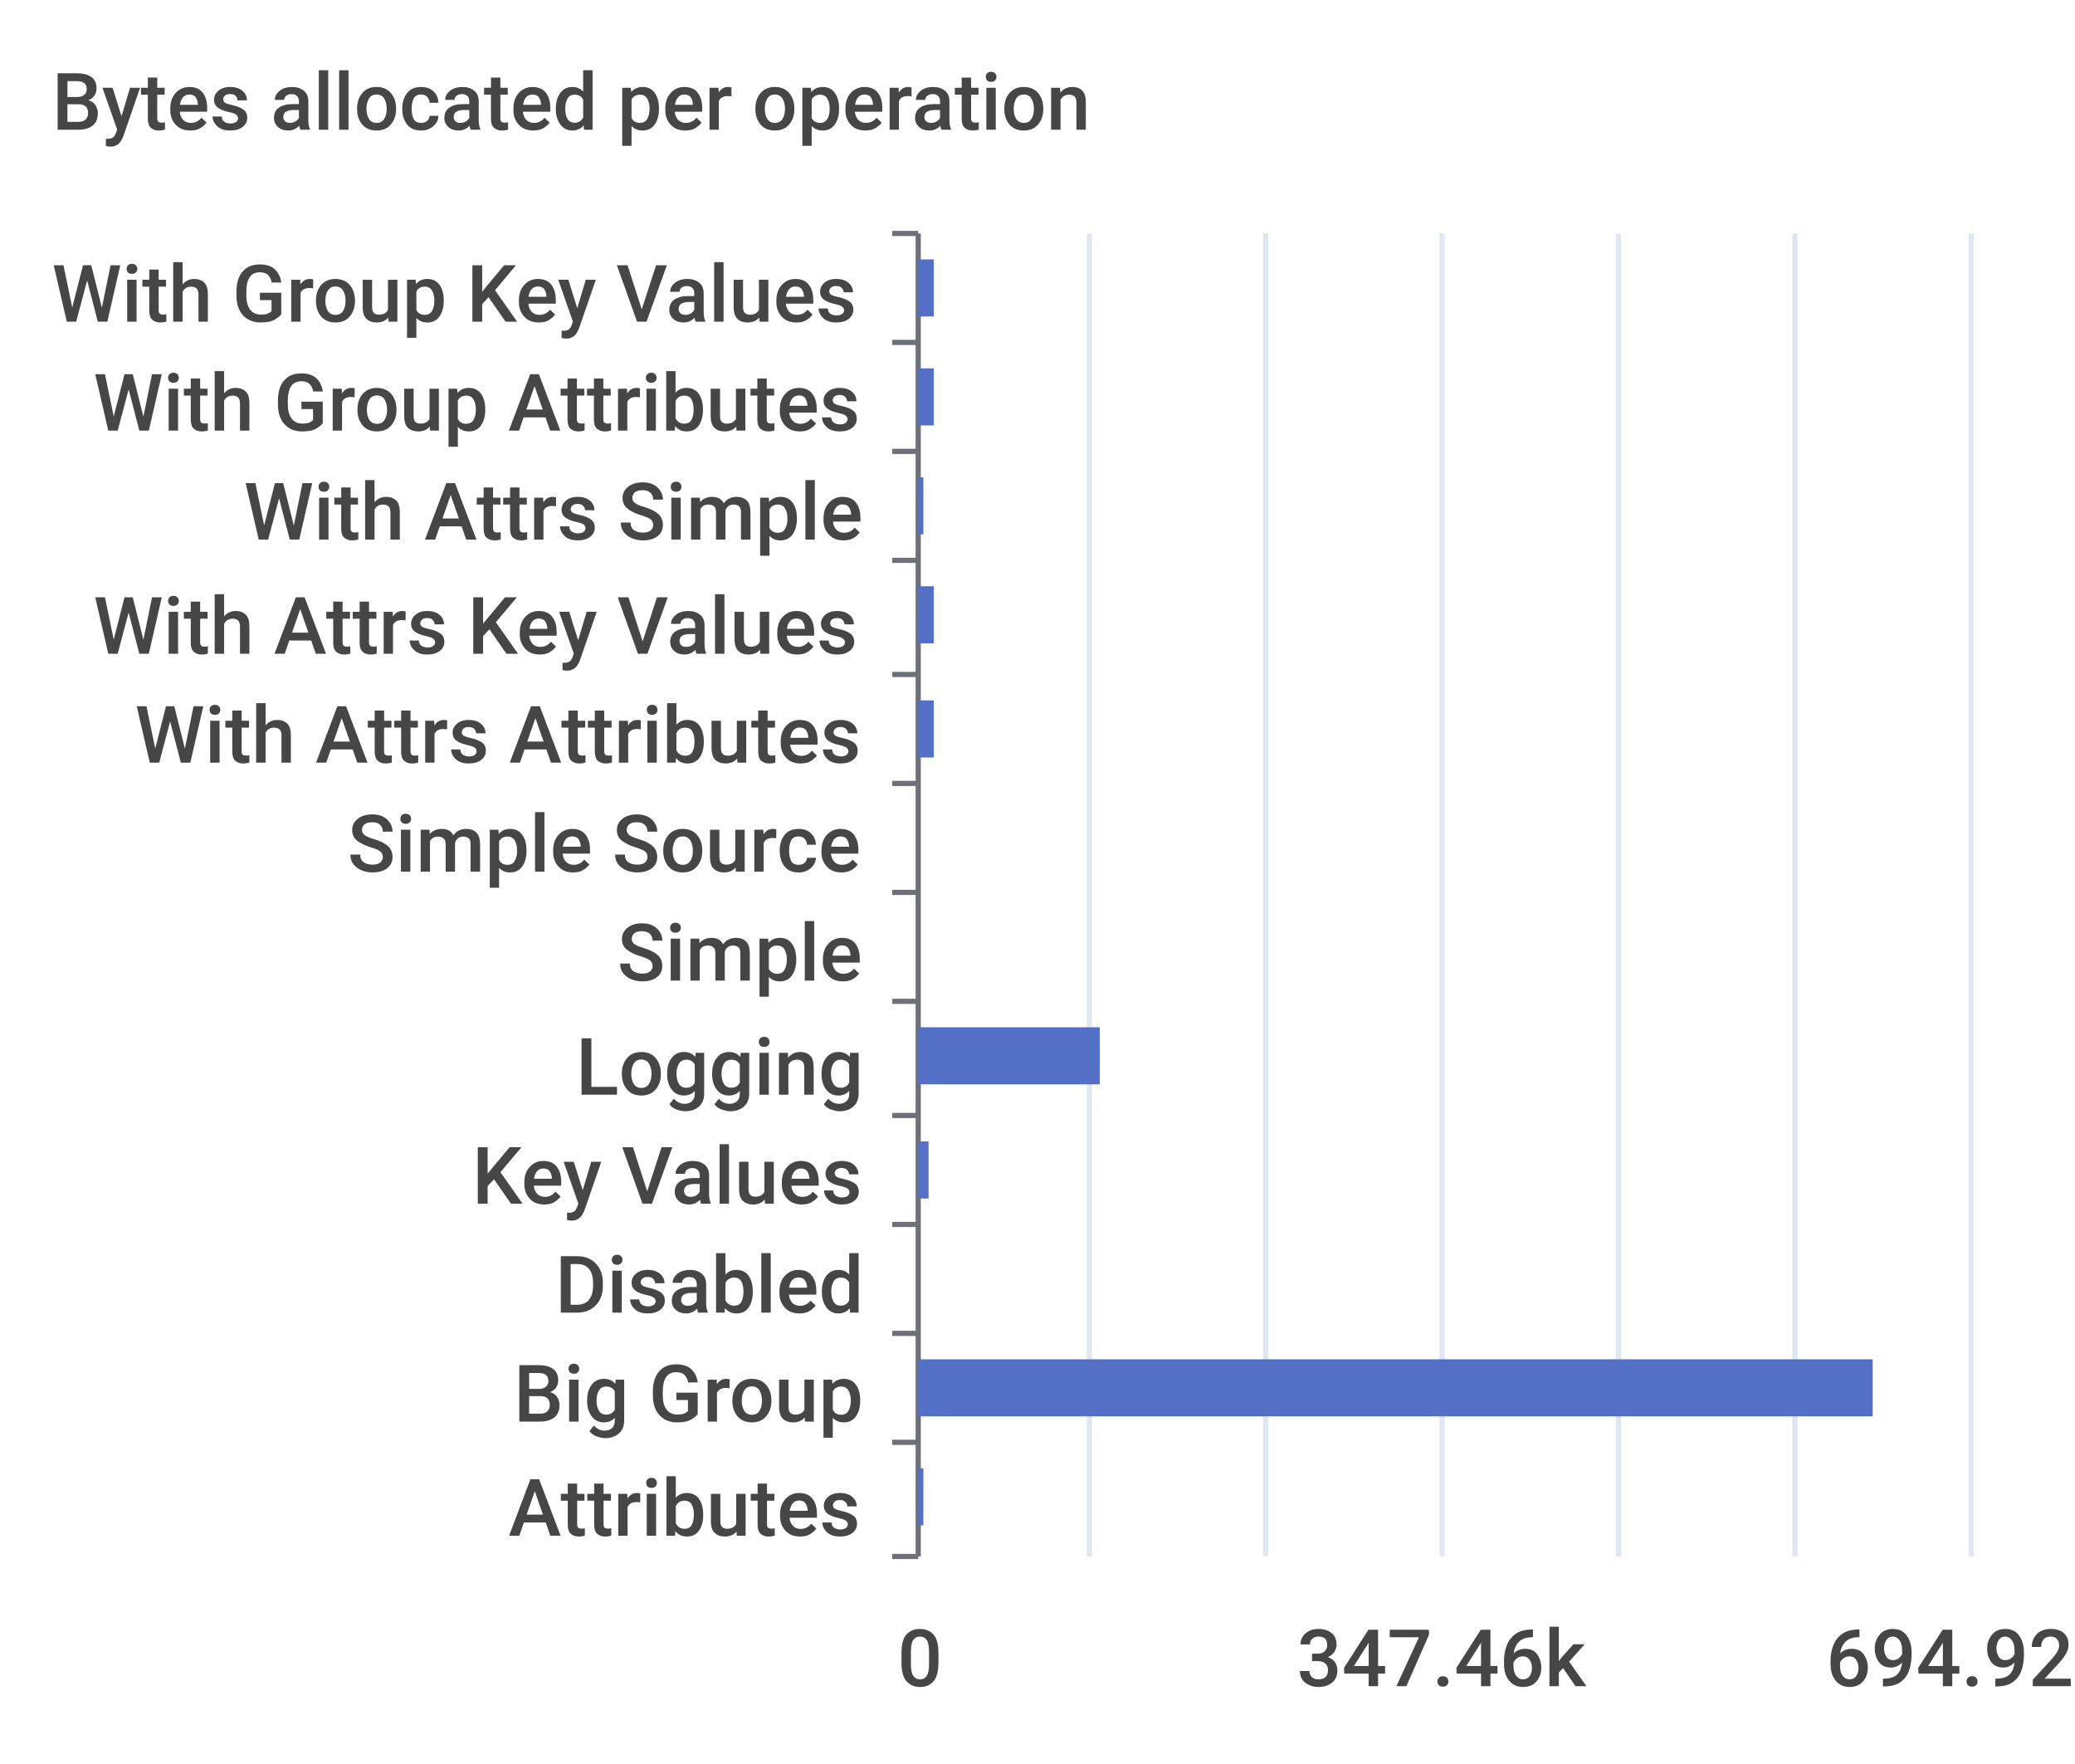
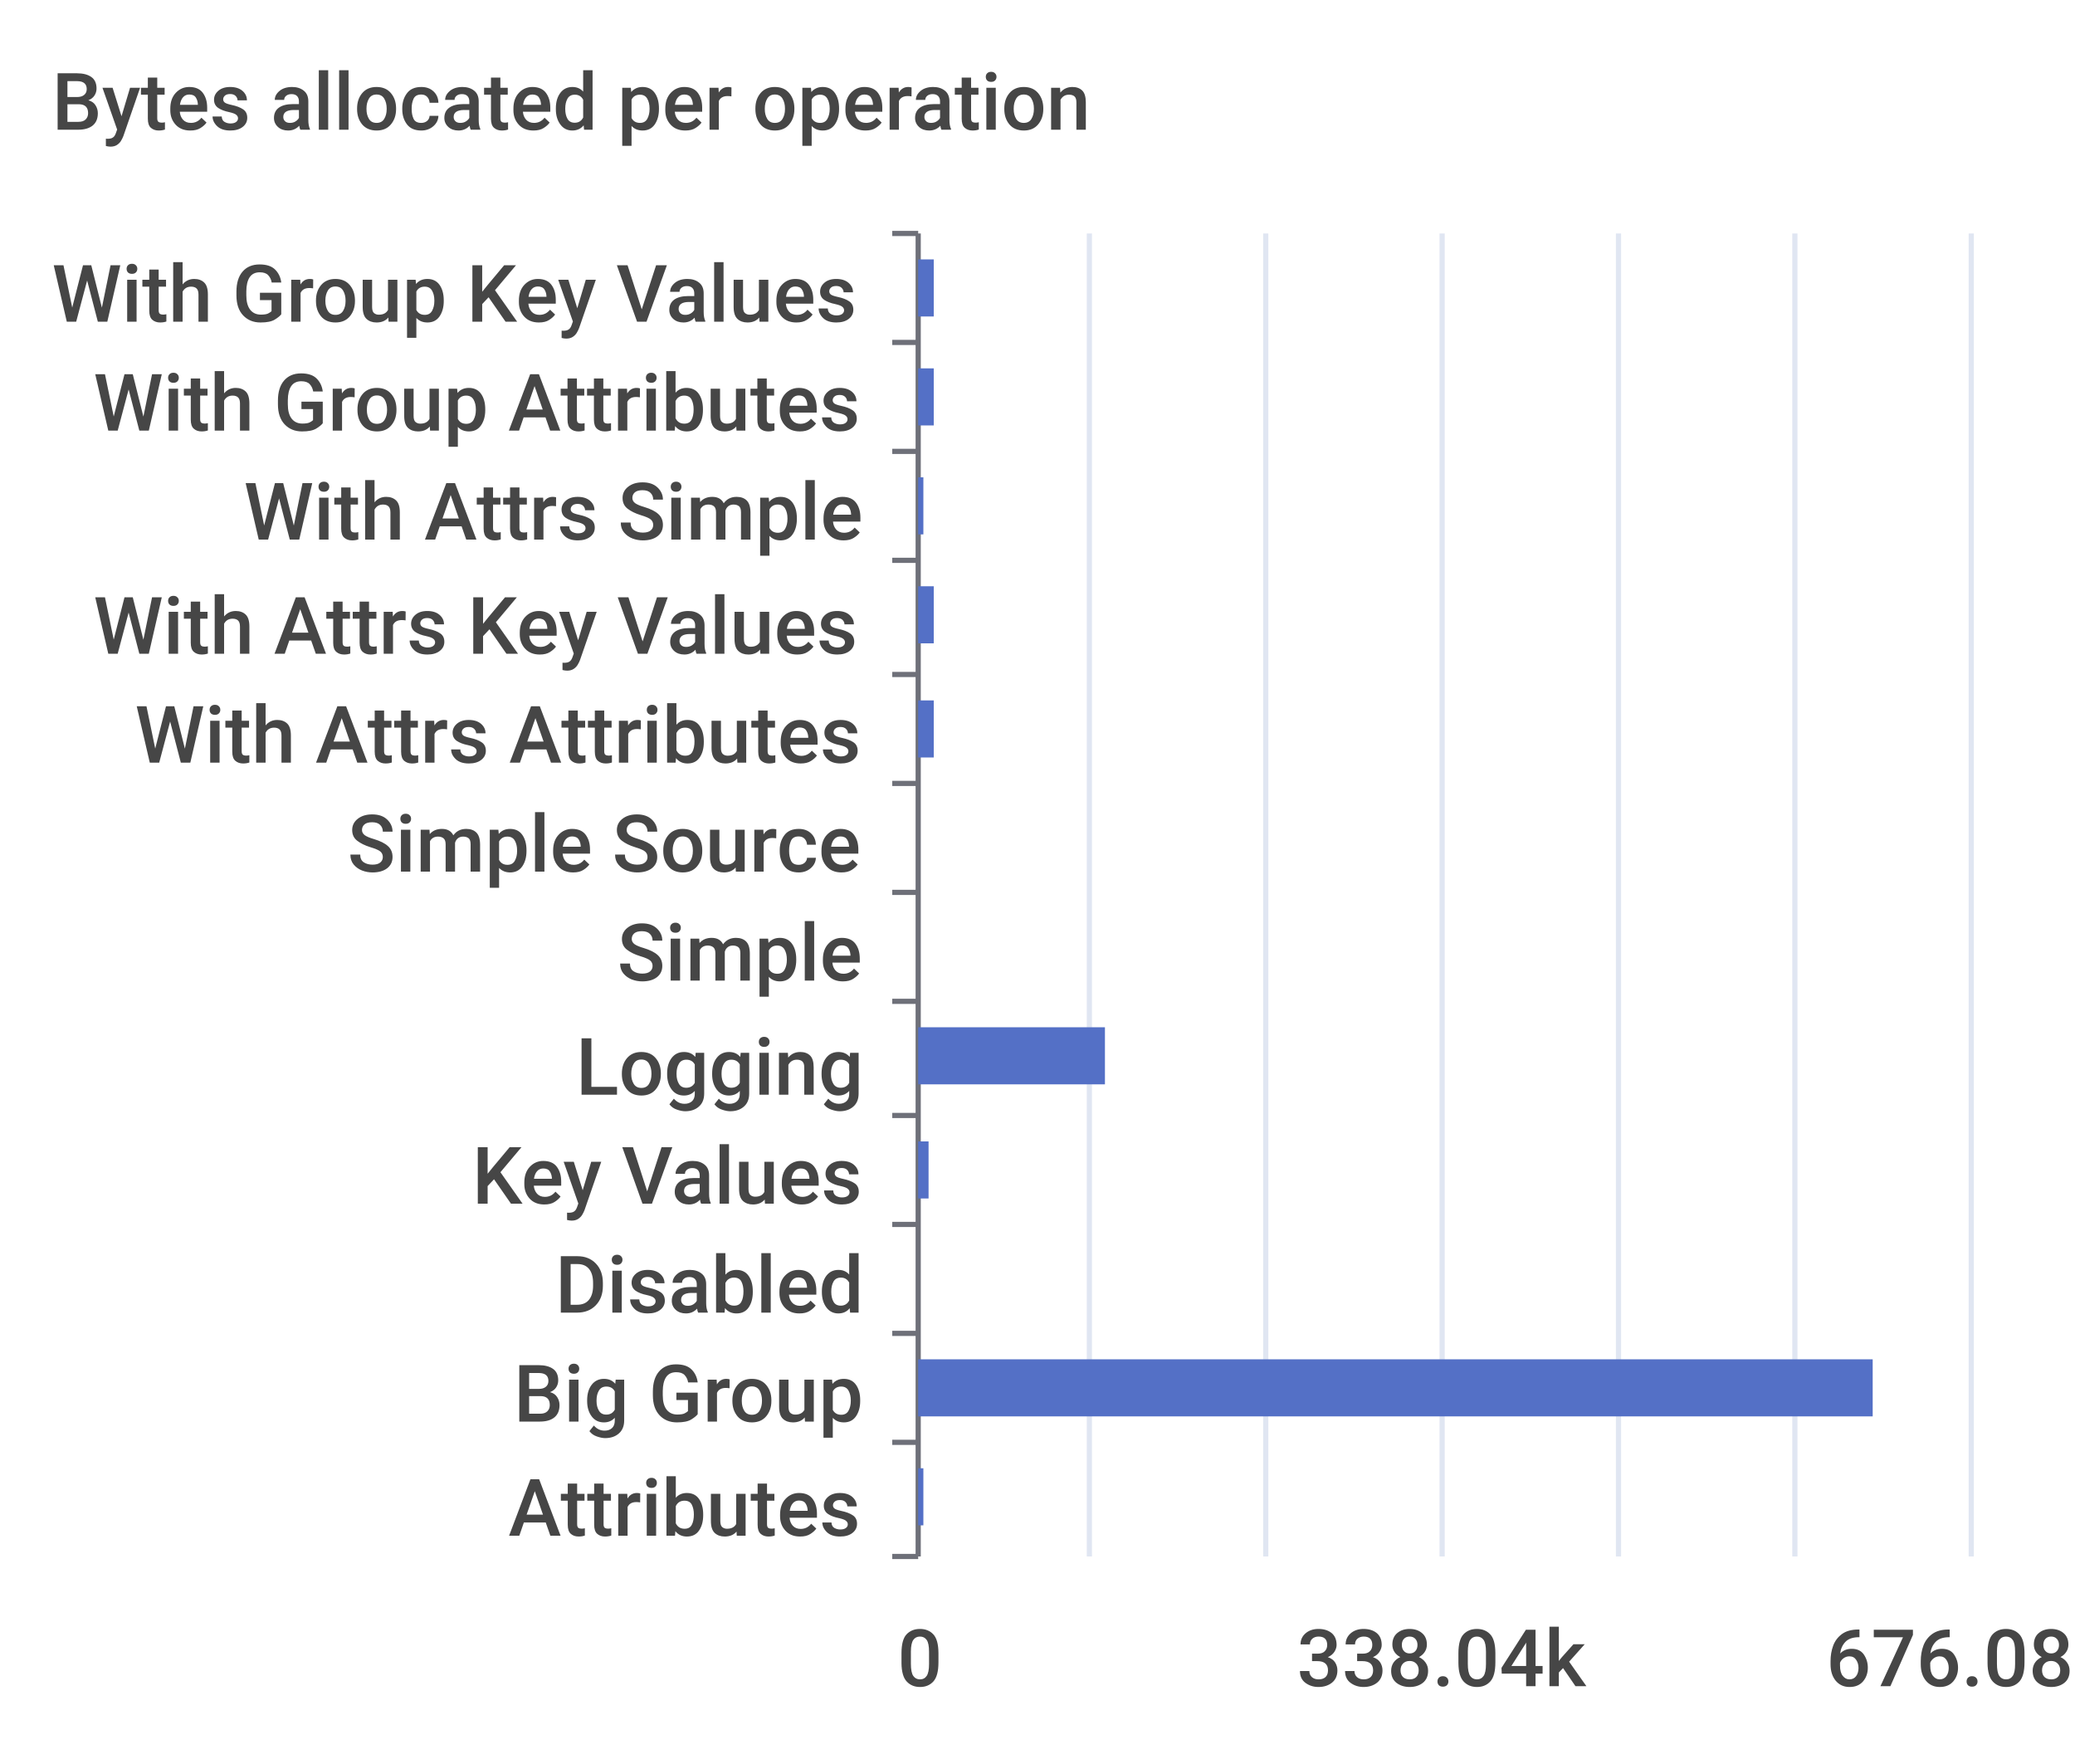
<svg xmlns="http://www.w3.org/2000/svg" width="400" height="340">\n<path d="M 0 0 L 400 0 L 400 340 L 0 340 L 0 0" style="stroke-width:0;stroke:none;fill:rgba(255,255,255,1.0)" />
  <text x="10" y="25" style="stroke-width:0;stroke:none;fill:rgba(70,70,70,1.0);font-size:15.3px;font-family:'Roboto Medium',sans-serif">Bytes allocated per operation</text>
  <path d="M 172 45 L 177 45" style="stroke-width:1;stroke:rgba(110,112,121,1.0);fill:none" />
  <path d="M 172 66 L 177 66" style="stroke-width:1;stroke:rgba(110,112,121,1.0);fill:none" />
  <path d="M 172 87 L 177 87" style="stroke-width:1;stroke:rgba(110,112,121,1.0);fill:none" />
  <path d="M 172 108 L 177 108" style="stroke-width:1;stroke:rgba(110,112,121,1.0);fill:none" />
  <path d="M 172 130 L 177 130" style="stroke-width:1;stroke:rgba(110,112,121,1.0);fill:none" />
  <path d="M 172 151 L 177 151" style="stroke-width:1;stroke:rgba(110,112,121,1.0);fill:none" />
  <path d="M 172 172 L 177 172" style="stroke-width:1;stroke:rgba(110,112,121,1.0);fill:none" />
  <path d="M 172 193 L 177 193" style="stroke-width:1;stroke:rgba(110,112,121,1.0);fill:none" />
  <path d="M 172 215 L 177 215" style="stroke-width:1;stroke:rgba(110,112,121,1.0);fill:none" />
  <path d="M 172 236 L 177 236" style="stroke-width:1;stroke:rgba(110,112,121,1.0);fill:none" />
  <path d="M 172 257 L 177 257" style="stroke-width:1;stroke:rgba(110,112,121,1.0);fill:none" />
  <path d="M 172 278 L 177 278" style="stroke-width:1;stroke:rgba(110,112,121,1.0);fill:none" />
  <path d="M 172 300 L 177 300" style="stroke-width:1;stroke:rgba(110,112,121,1.0);fill:none" />
  <path d="M 177 45 L 177 300" style="stroke-width:1;stroke:rgba(110,112,121,1.0);fill:none" />
  <text x="10" y="62" style="stroke-width:0;stroke:none;fill:rgba(70,70,70,1.0);font-size:15.3px;font-family:'Roboto Medium',sans-serif">With Group Key Values</text>
  <text x="18" y="83" style="stroke-width:0;stroke:none;fill:rgba(70,70,70,1.0);font-size:15.3px;font-family:'Roboto Medium',sans-serif">With Group Attributes</text>
  <text x="47" y="104" style="stroke-width:0;stroke:none;fill:rgba(70,70,70,1.0);font-size:15.3px;font-family:'Roboto Medium',sans-serif">With Attrs Simple</text>
  <text x="18" y="126" style="stroke-width:0;stroke:none;fill:rgba(70,70,70,1.0);font-size:15.3px;font-family:'Roboto Medium',sans-serif">With Attrs Key Values</text>
  <text x="26" y="147" style="stroke-width:0;stroke:none;fill:rgba(70,70,70,1.0);font-size:15.3px;font-family:'Roboto Medium',sans-serif">With Attrs Attributes</text>
  <text x="67" y="168" style="stroke-width:0;stroke:none;fill:rgba(70,70,70,1.0);font-size:15.3px;font-family:'Roboto Medium',sans-serif">Simple Source</text>
  <text x="119" y="189" style="stroke-width:0;stroke:none;fill:rgba(70,70,70,1.0);font-size:15.3px;font-family:'Roboto Medium',sans-serif">Simple</text>
  <text x="111" y="211" style="stroke-width:0;stroke:none;fill:rgba(70,70,70,1.0);font-size:15.3px;font-family:'Roboto Medium',sans-serif">Logging</text>
  <text x="91" y="232" style="stroke-width:0;stroke:none;fill:rgba(70,70,70,1.0);font-size:15.3px;font-family:'Roboto Medium',sans-serif">Key Values</text>
  <text x="107" y="253" style="stroke-width:0;stroke:none;fill:rgba(70,70,70,1.0);font-size:15.3px;font-family:'Roboto Medium',sans-serif">Disabled</text>
  <text x="99" y="274" style="stroke-width:0;stroke:none;fill:rgba(70,70,70,1.0);font-size:15.3px;font-family:'Roboto Medium',sans-serif">Big Group</text>
  <text x="98" y="296" style="stroke-width:0;stroke:none;fill:rgba(70,70,70,1.0);font-size:15.3px;font-family:'Roboto Medium',sans-serif">Attributes</text>
  <text x="173" y="325" style="stroke-width:0;stroke:none;fill:rgba(70,70,70,1.0);font-size:15.3px;font-family:'Roboto Medium',sans-serif">0</text>
-   <text x="250" y="325" style="stroke-width:0;stroke:none;fill:rgba(70,70,70,1.0);font-size:15.3px;font-family:'Roboto Medium',sans-serif">347.46k</text>
-   <text x="352" y="325" style="stroke-width:0;stroke:none;fill:rgba(70,70,70,1.0);font-size:15.3px;font-family:'Roboto Medium',sans-serif">694.92k</text>
+   <text x="250" y="325" style="stroke-width:0;stroke:none;fill:rgba(70,70,70,1.0);font-size:15.3px;font-family:'Roboto Medium',sans-serif">338.04k</text>
+   <text x="352" y="325" style="stroke-width:0;stroke:none;fill:rgba(70,70,70,1.0);font-size:15.3px;font-family:'Roboto Medium',sans-serif">676.08k</text>
  <path d="M 210 45 L 210 300" style="stroke-width:1;stroke:rgba(224,230,242,1.0);fill:none" />
  <path d="M 244 45 L 244 300" style="stroke-width:1;stroke:rgba(224,230,242,1.0);fill:none" />
  <path d="M 278 45 L 278 300" style="stroke-width:1;stroke:rgba(224,230,242,1.0);fill:none" />
  <path d="M 312 45 L 312 300" style="stroke-width:1;stroke:rgba(224,230,242,1.0);fill:none" />
  <path d="M 346 45 L 346 300" style="stroke-width:1;stroke:rgba(224,230,242,1.0);fill:none" />
  <path d="M 380 45 L 380 300" style="stroke-width:1;stroke:rgba(224,230,242,1.0);fill:none" />
  <path d="M 177 283 L 178 283 L 178 294 L 177 294 L 177 283" style="stroke-width:0;stroke:none;fill:rgba(84,112,198,1.0)" />
  <path d="M 177 262 L 361 262 L 361 273 L 177 273 L 177 262" style="stroke-width:0;stroke:none;fill:rgba(84,112,198,1.0)" />
  <path d="M 177 241 L 177 241 L 177 252 L 177 252 L 177 241" style="stroke-width:0;stroke:none;fill:rgba(84,112,198,1.0)" />
  <path d="M 177 220 L 179 220 L 179 231 L 177 231 L 177 220" style="stroke-width:0;stroke:none;fill:rgba(84,112,198,1.0)" />
-   <path d="M 177 198 L 212 198 L 212 209 L 177 209 L 177 198" style="stroke-width:0;stroke:none;fill:rgba(84,112,198,1.0)" />
+   <path d="M 177 198 L 213 198 L 213 209 L 177 209 L 177 198" style="stroke-width:0;stroke:none;fill:rgba(84,112,198,1.0)" />
  <path d="M 177 177 L 177 177 L 177 188 L 177 188 L 177 177" style="stroke-width:0;stroke:none;fill:rgba(84,112,198,1.0)" />
  <path d="M 177 156 L 177 156 L 177 167 L 177 167 L 177 156" style="stroke-width:0;stroke:none;fill:rgba(84,112,198,1.0)" />
  <path d="M 177 135 L 180 135 L 180 146 L 177 146 L 177 135" style="stroke-width:0;stroke:none;fill:rgba(84,112,198,1.0)" />
  <path d="M 177 113 L 180 113 L 180 124 L 177 124 L 177 113" style="stroke-width:0;stroke:none;fill:rgba(84,112,198,1.0)" />
  <path d="M 177 92 L 178 92 L 178 103 L 177 103 L 177 92" style="stroke-width:0;stroke:none;fill:rgba(84,112,198,1.0)" />
  <path d="M 177 71 L 180 71 L 180 82 L 177 82 L 177 71" style="stroke-width:0;stroke:none;fill:rgba(84,112,198,1.0)" />
  <path d="M 177 50 L 180 50 L 180 61 L 177 61 L 177 50" style="stroke-width:0;stroke:none;fill:rgba(84,112,198,1.0)" />
</svg>
